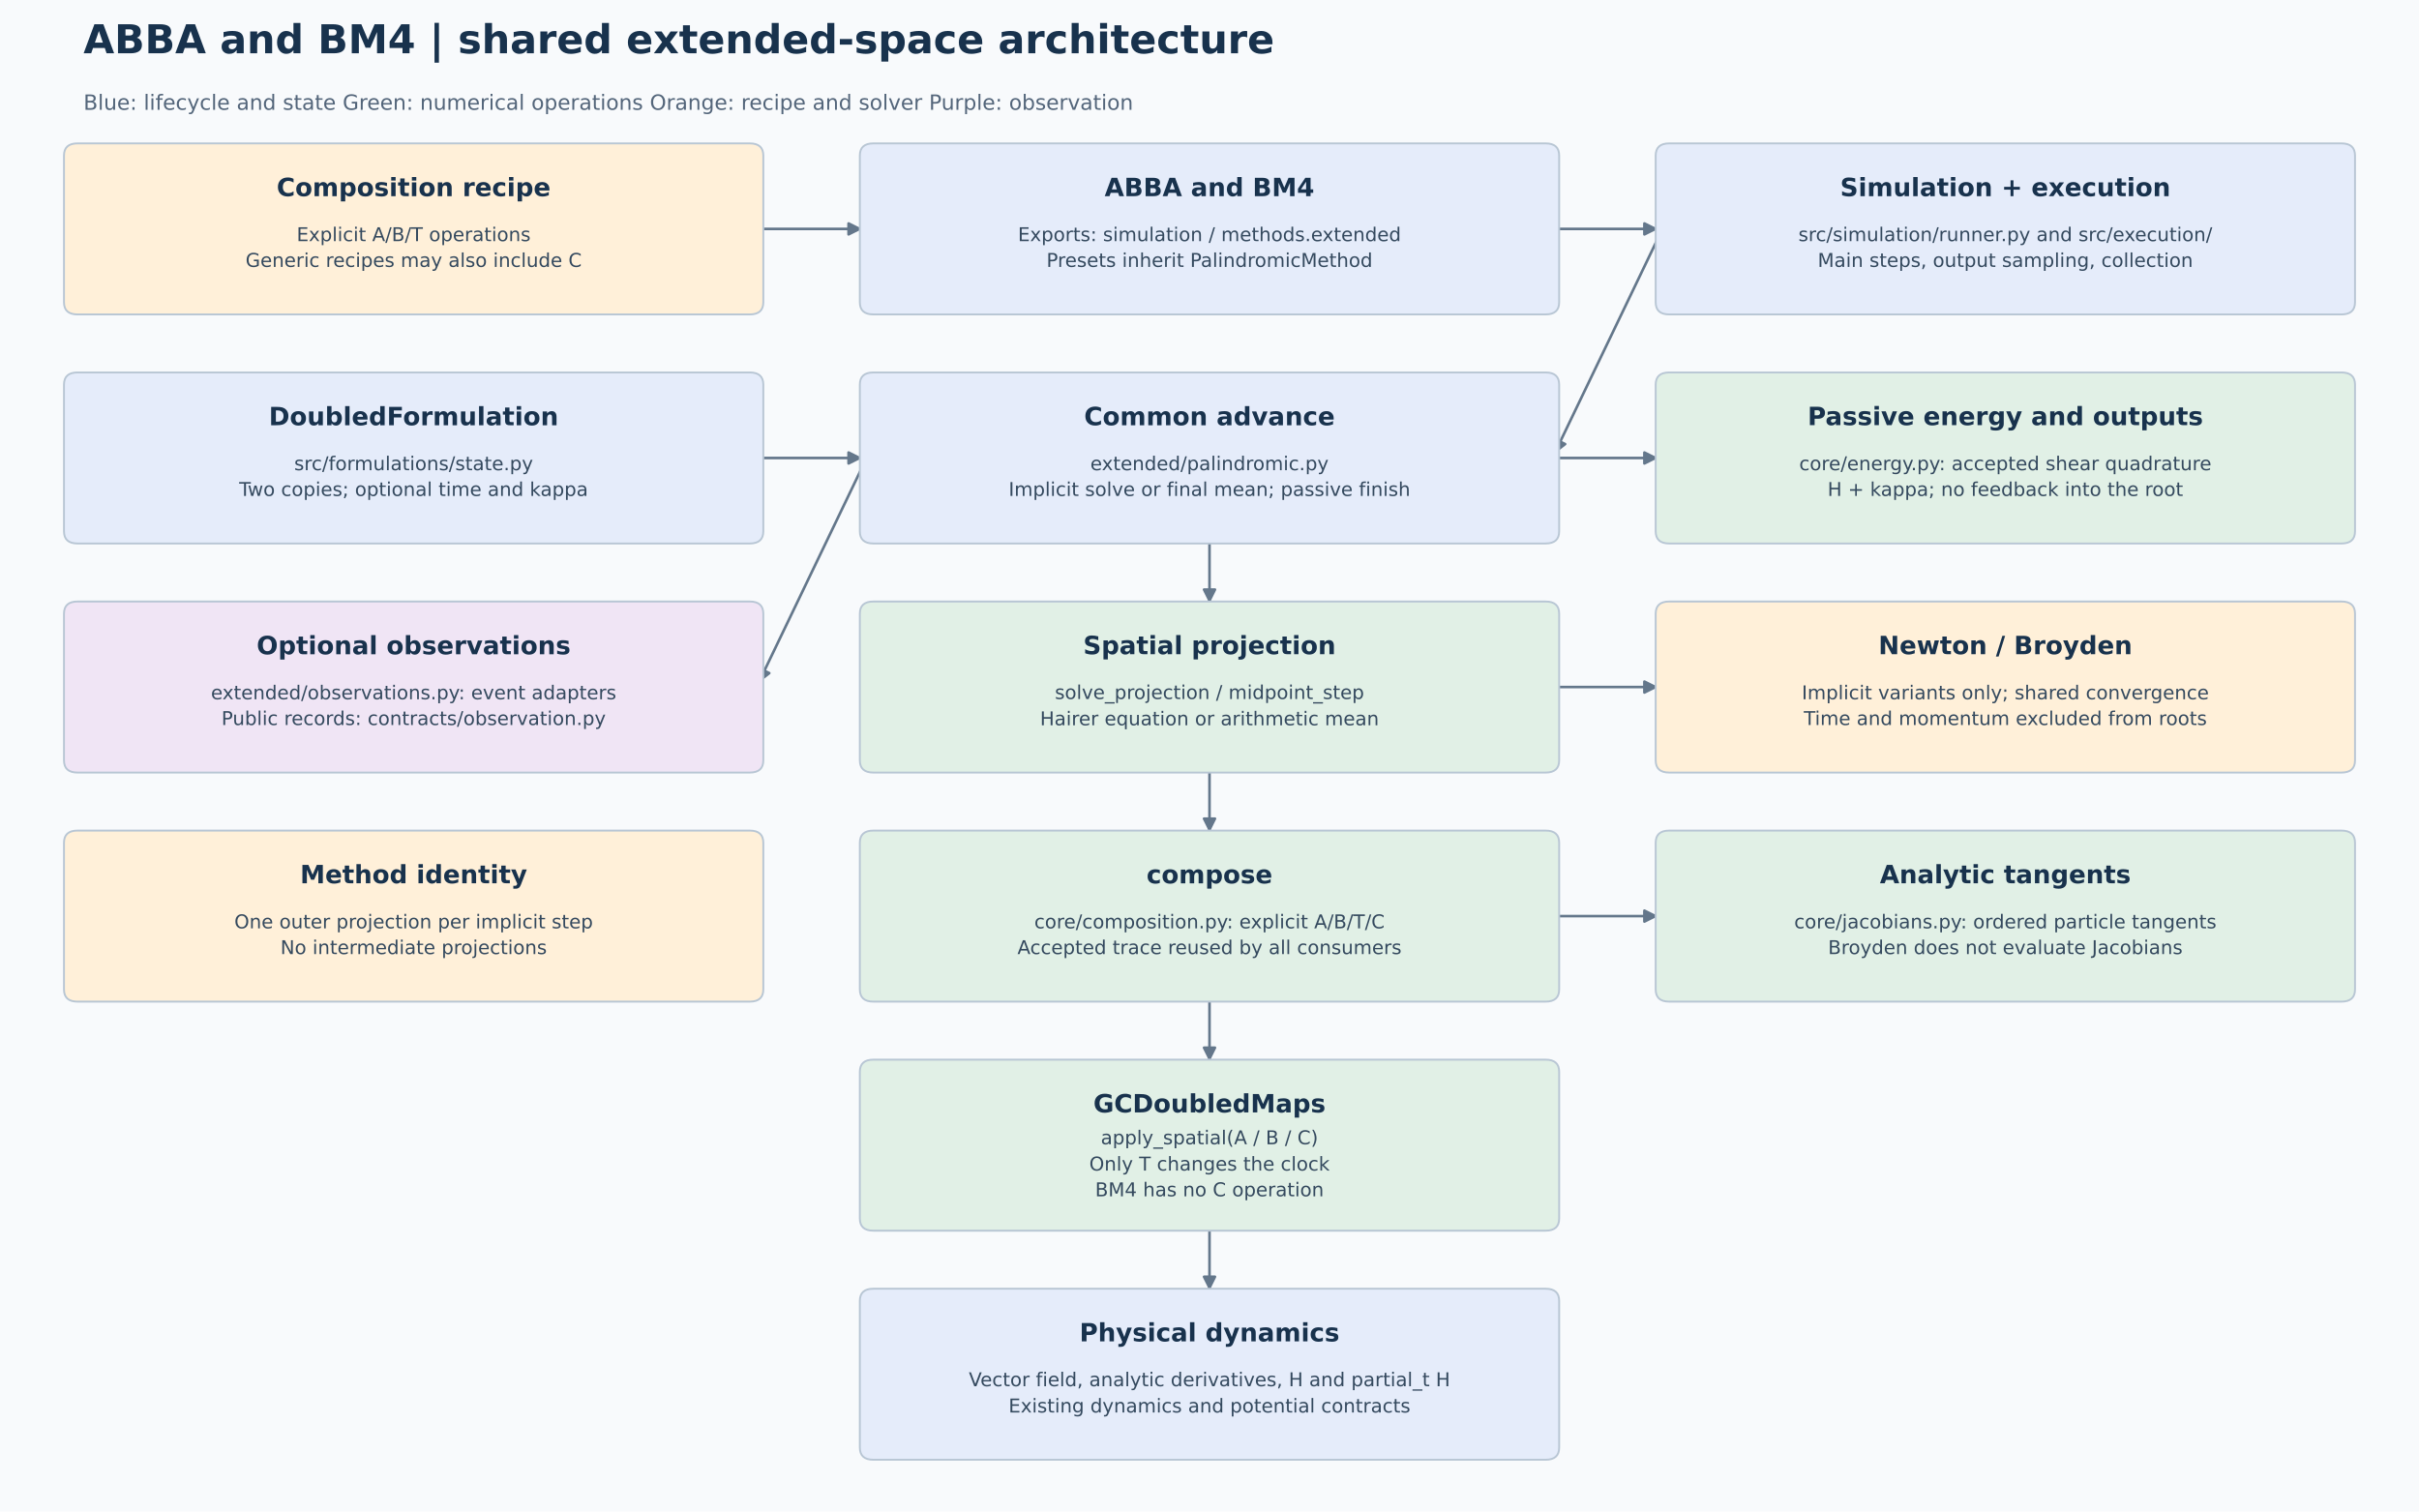
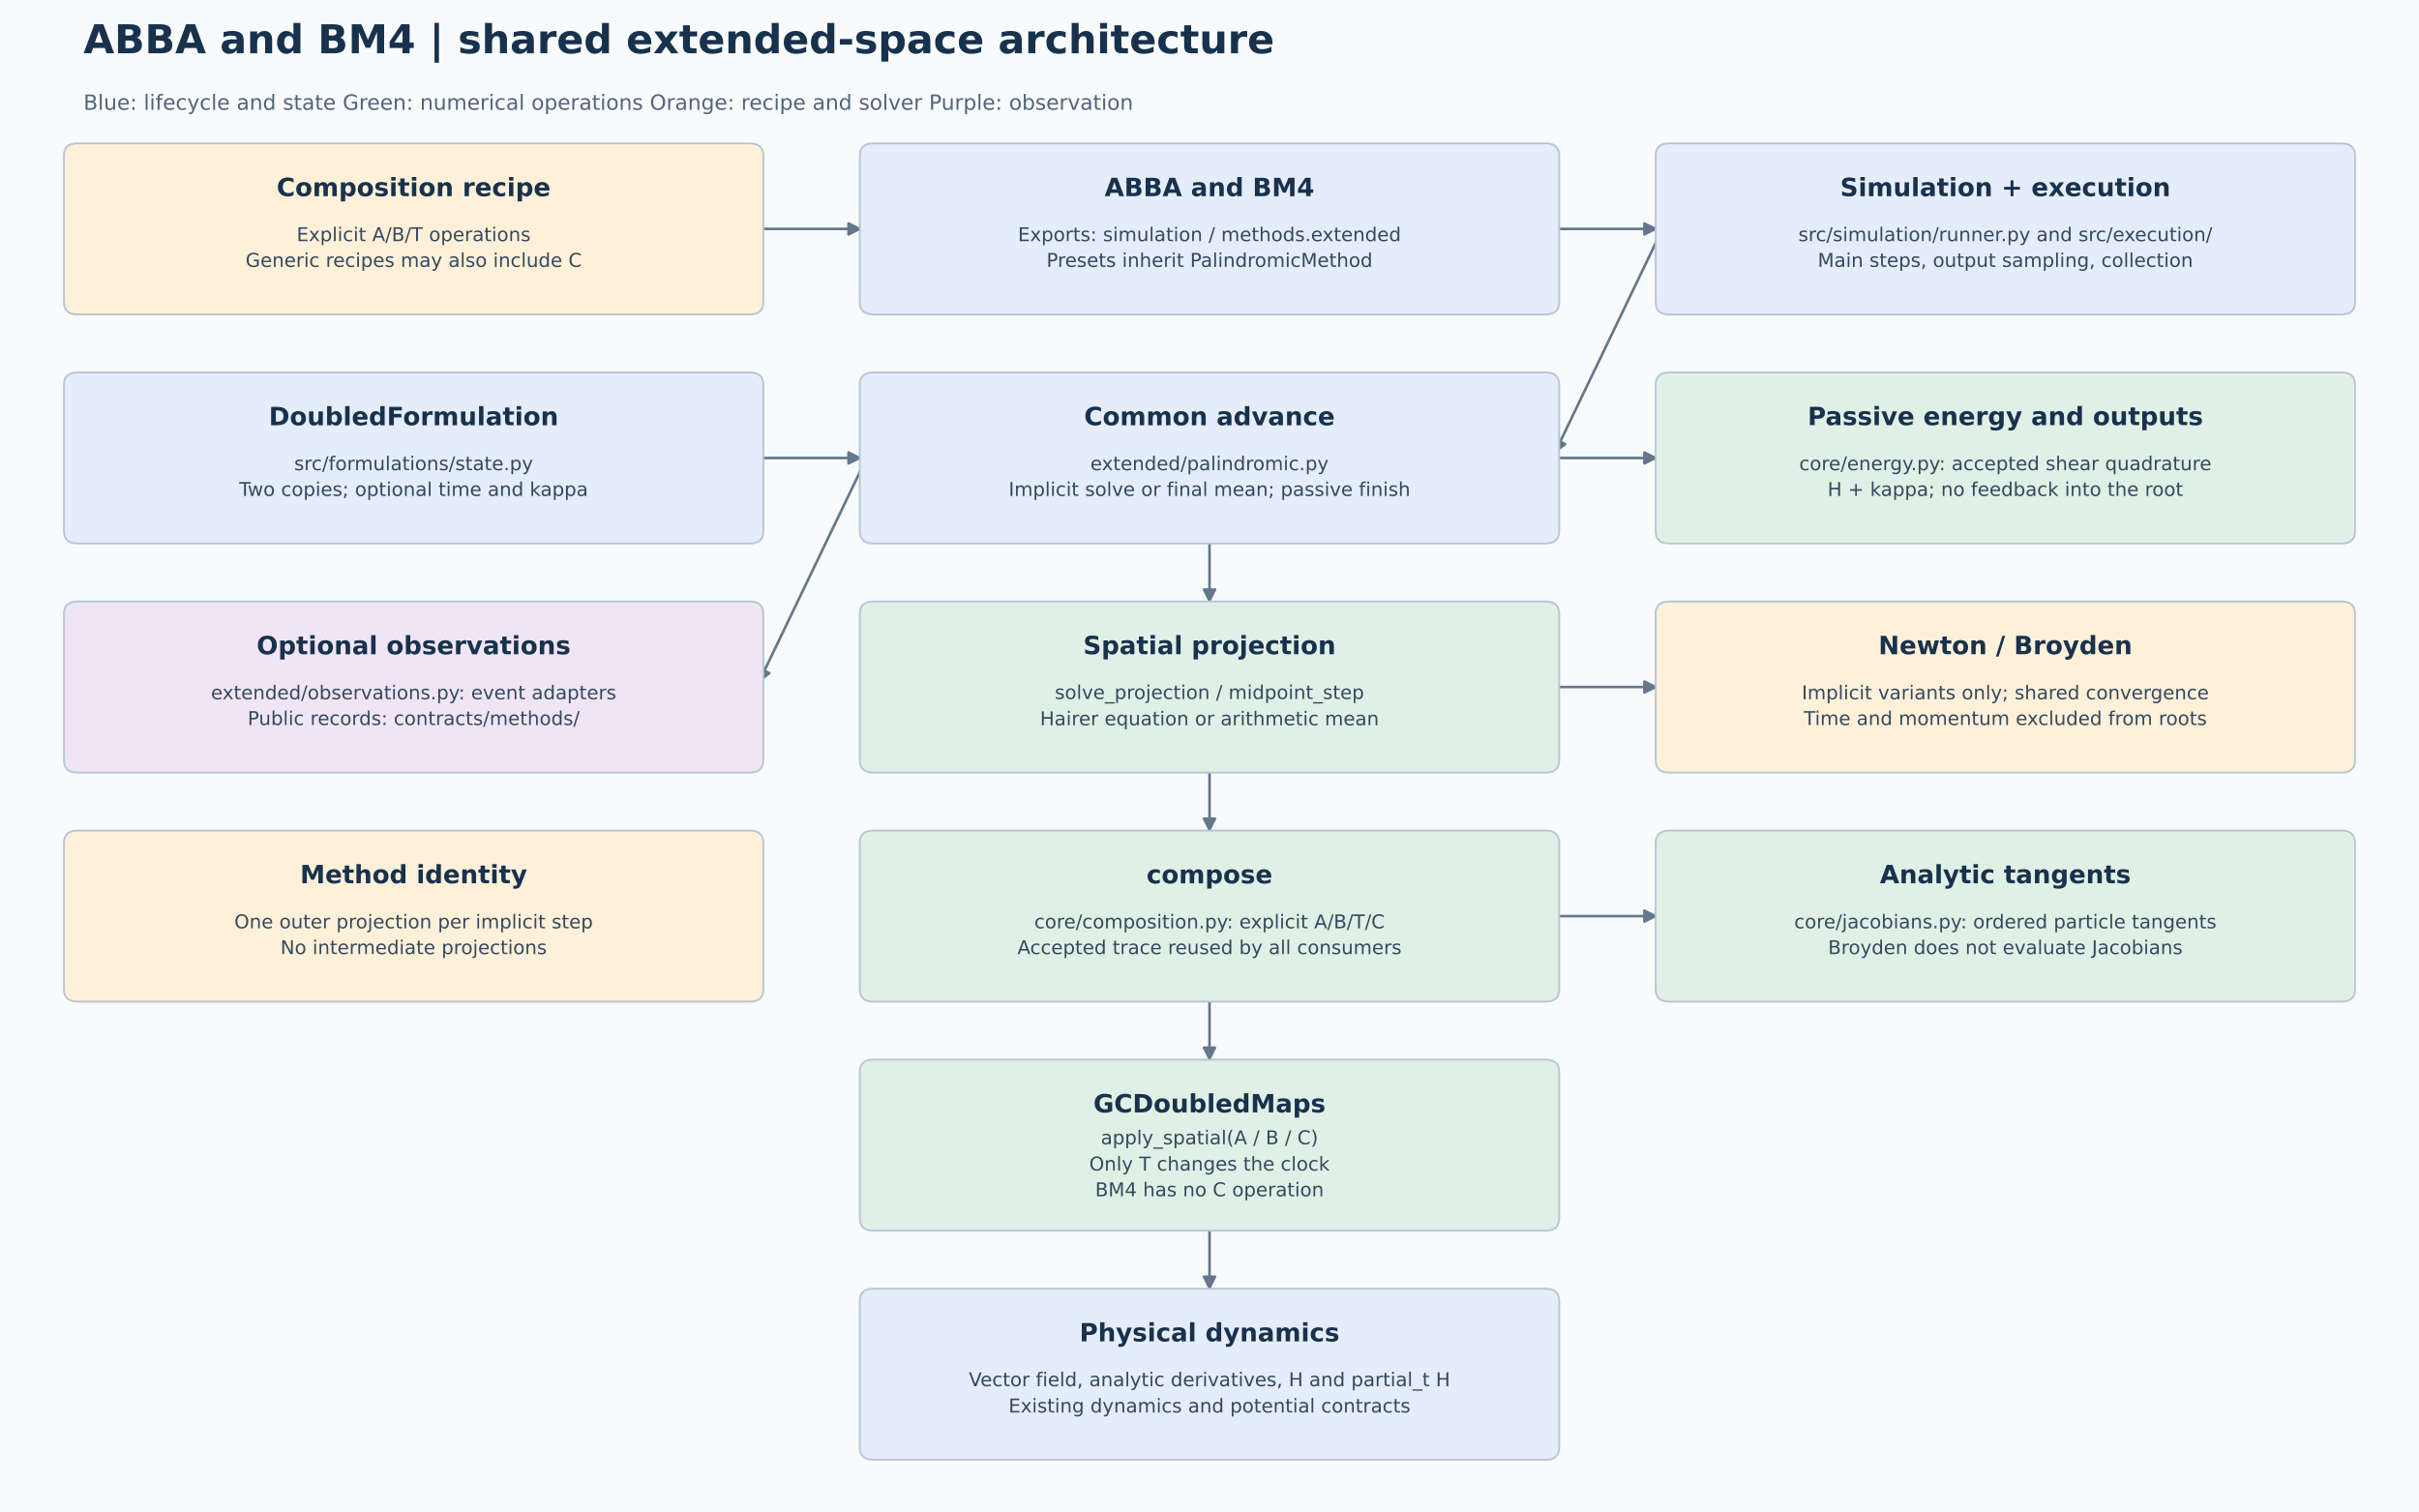
<svg xmlns="http://www.w3.org/2000/svg" width="1152pt" height="720pt" viewBox="0 0 1152 720" version="1.1">
  <defs>
    <style type="text/css">*{stroke-linejoin: round; stroke-linecap: butt}</style>
  </defs>
  <g id="figure_1">
    <g id="patch_1">
      <path d="M 0 720 L 1152 720 L 1152 0 L 0 0 z " style="fill: #f8fafc" />
    </g>
    <g id="axes_1">
      <g id="patch_2">
        <path d="M 362.288 109.039 Q 386.497 109.039 409.309 109.039 " clip-path="url(#pb098db616b)" style="fill: none; stroke: #64778b; stroke-width: 1.25; stroke-linecap: round" />
        <path d="M 404.109 106.439 L 409.309 109.039 L 404.109 111.639 z " clip-path="url(#pb098db616b)" style="fill: #64778b; stroke: #64778b; stroke-width: 1.25; stroke-linecap: round" />
      </g>
      <g id="patch_3">
        <path d="M 741.296 109.039 Q 765.505 109.039 788.317 109.039 " clip-path="url(#pb098db616b)" style="fill: none; stroke: #64778b; stroke-width: 1.25; stroke-linecap: round" />
        <path d="M 783.117 106.439 L 788.317 109.039 L 783.117 111.639 z " clip-path="url(#pb098db616b)" style="fill: #64778b; stroke: #64778b; stroke-width: 1.25; stroke-linecap: round" />
      </g>
      <g id="patch_4">
        <path d="M 790.847 110.841 Q 765.505 163.594 740.768 215.088 " clip-path="url(#pb098db616b)" style="fill: none; stroke: #64778b; stroke-width: 1.25; stroke-linecap: round" />
        <path d="M 745.363 211.527 L 740.768 215.088 L 740.676 209.275 z " clip-path="url(#pb098db616b)" style="fill: #64778b; stroke: #64778b; stroke-width: 1.25; stroke-linecap: round" />
      </g>
      <g id="patch_5">
        <path d="M 362.288 218.153 Q 386.497 218.153 409.309 218.153 " clip-path="url(#pb098db616b)" style="fill: none; stroke: #64778b; stroke-width: 1.25; stroke-linecap: round" />
        <path d="M 404.109 215.553 L 409.309 218.153 L 404.109 220.753 z " clip-path="url(#pb098db616b)" style="fill: #64778b; stroke: #64778b; stroke-width: 1.25; stroke-linecap: round" />
      </g>
      <g id="patch_6">
        <path d="M 576 257.976 Q 576 272.707 576 286.041 " clip-path="url(#pb098db616b)" style="fill: none; stroke: #64778b; stroke-width: 1.25; stroke-linecap: round" />
        <path d="M 578.6 280.841 L 576 286.041 L 573.4 280.841 z " clip-path="url(#pb098db616b)" style="fill: #64778b; stroke: #64778b; stroke-width: 1.25; stroke-linecap: round" />
      </g>
      <g id="patch_7">
        <path d="M 741.296 218.153 Q 765.505 218.153 788.317 218.153 " clip-path="url(#pb098db616b)" style="fill: none; stroke: #64778b; stroke-width: 1.25; stroke-linecap: round" />
        <path d="M 783.117 215.553 L 788.317 218.153 L 783.117 220.753 z " clip-path="url(#pb098db616b)" style="fill: #64778b; stroke: #64778b; stroke-width: 1.25; stroke-linecap: round" />
      </g>
      <g id="patch_8">
        <path d="M 411.839 219.954 Q 386.497 272.708 361.76 324.202 " clip-path="url(#pb098db616b)" style="fill: none; stroke: #64778b; stroke-width: 1.25; stroke-linecap: round" />
        <path d="M 366.355 320.64 L 361.76 324.202 L 361.668 318.389 z " clip-path="url(#pb098db616b)" style="fill: #64778b; stroke: #64778b; stroke-width: 1.25; stroke-linecap: round" />
      </g>
      <g id="patch_9">
        <path d="M 576 367.089 Q 576 381.821 576 395.155 " clip-path="url(#pb098db616b)" style="fill: none; stroke: #64778b; stroke-width: 1.25; stroke-linecap: round" />
        <path d="M 578.6 389.955 L 576 395.155 L 573.4 389.955 z " clip-path="url(#pb098db616b)" style="fill: #64778b; stroke: #64778b; stroke-width: 1.25; stroke-linecap: round" />
      </g>
      <g id="patch_10">
        <path d="M 741.296 327.266 Q 765.505 327.266 788.317 327.266 " clip-path="url(#pb098db616b)" style="fill: none; stroke: #64778b; stroke-width: 1.25; stroke-linecap: round" />
        <path d="M 783.117 324.666 L 788.317 327.266 L 783.117 329.866 z " clip-path="url(#pb098db616b)" style="fill: #64778b; stroke: #64778b; stroke-width: 1.25; stroke-linecap: round" />
      </g>
      <g id="patch_11">
        <path d="M 741.296 436.379 Q 765.505 436.379 788.317 436.379 " clip-path="url(#pb098db616b)" style="fill: none; stroke: #64778b; stroke-width: 1.25; stroke-linecap: round" />
        <path d="M 783.117 433.779 L 788.317 436.379 L 783.117 438.979 z " clip-path="url(#pb098db616b)" style="fill: #64778b; stroke: #64778b; stroke-width: 1.25; stroke-linecap: round" />
      </g>
      <g id="patch_12">
        <path d="M 576 476.203 Q 576 490.934 576 504.268 " clip-path="url(#pb098db616b)" style="fill: none; stroke: #64778b; stroke-width: 1.25; stroke-linecap: round" />
        <path d="M 578.6 499.068 L 576 504.268 L 573.4 499.068 z " clip-path="url(#pb098db616b)" style="fill: #64778b; stroke: #64778b; stroke-width: 1.25; stroke-linecap: round" />
      </g>
      <g id="patch_13">
        <path d="M 576 585.316 Q 576 600.048 576 613.382 " clip-path="url(#pb098db616b)" style="fill: none; stroke: #64778b; stroke-width: 1.25; stroke-linecap: round" />
        <path d="M 578.6 608.182 L 576 613.382 L 573.4 608.182 z " clip-path="url(#pb098db616b)" style="fill: #64778b; stroke: #64778b; stroke-width: 1.25; stroke-linecap: round" />
      </g>
      <g id="patch_14">
        <path d="M 36.922 149.775 L 357.062 149.775 Q 363.514 149.775 363.514 143.955 L 363.514 74.123 Q 363.514 68.304 357.062 68.304 L 36.922 68.304 Q 30.47 68.304 30.47 74.123 L 30.47 143.955 Q 30.47 149.775 36.922 149.775 z " clip-path="url(#pb098db616b)" style="fill: #fff0d9; stroke: #b8c6d4; stroke-width: 0.9; stroke-linejoin: miter" />
      </g>
      <g id="patch_15">
        <path d="M 415.93 149.775 L 736.07 149.775 Q 742.522 149.775 742.522 143.955 L 742.522 74.123 Q 742.522 68.304 736.07 68.304 L 415.93 68.304 Q 409.478 68.304 409.478 74.123 L 409.478 143.955 Q 409.478 149.775 415.93 149.775 z " clip-path="url(#pb098db616b)" style="fill: #e5ecfa; stroke: #b8c6d4; stroke-width: 0.9; stroke-linejoin: miter" />
      </g>
      <g id="patch_16">
        <path d="M 794.938 149.775 L 1115.078 149.775 Q 1121.53 149.775 1121.53 143.955 L 1121.53 74.123 Q 1121.53 68.304 1115.078 68.304 L 794.938 68.304 Q 788.486 68.304 788.486 74.123 L 788.486 143.955 Q 788.486 149.775 794.938 149.775 z " clip-path="url(#pb098db616b)" style="fill: #e5ecfa; stroke: #b8c6d4; stroke-width: 0.9; stroke-linejoin: miter" />
      </g>
      <g id="patch_17">
        <path d="M 36.922 258.888 L 357.062 258.888 Q 363.514 258.888 363.514 253.069 L 363.514 183.236 Q 363.514 177.417 357.062 177.417 L 36.922 177.417 Q 30.47 177.417 30.47 183.236 L 30.47 253.069 Q 30.47 258.888 36.922 258.888 z " clip-path="url(#pb098db616b)" style="fill: #e5ecfa; stroke: #b8c6d4; stroke-width: 0.9; stroke-linejoin: miter" />
      </g>
      <g id="patch_18">
        <path d="M 415.93 258.888 L 736.07 258.888 Q 742.522 258.888 742.522 253.069 L 742.522 183.236 Q 742.522 177.417 736.07 177.417 L 415.93 177.417 Q 409.478 177.417 409.478 183.236 L 409.478 253.069 Q 409.478 258.888 415.93 258.888 z " clip-path="url(#pb098db616b)" style="fill: #e5ecfa; stroke: #b8c6d4; stroke-width: 0.9; stroke-linejoin: miter" />
      </g>
      <g id="patch_19">
        <path d="M 794.938 258.888 L 1115.078 258.888 Q 1121.53 258.888 1121.53 253.069 L 1121.53 183.236 Q 1121.53 177.417 1115.078 177.417 L 794.938 177.417 Q 788.486 177.417 788.486 183.236 L 788.486 253.069 Q 788.486 258.888 794.938 258.888 z " clip-path="url(#pb098db616b)" style="fill: #e1f0e6; stroke: #b8c6d4; stroke-width: 0.9; stroke-linejoin: miter" />
      </g>
      <g id="patch_20">
        <path d="M 36.922 368.002 L 357.062 368.002 Q 363.514 368.002 363.514 362.182 L 363.514 292.35 Q 363.514 286.53 357.062 286.53 L 36.922 286.53 Q 30.47 286.53 30.47 292.35 L 30.47 362.182 Q 30.47 368.002 36.922 368.002 z " clip-path="url(#pb098db616b)" style="fill: #f0e5f5; stroke: #b8c6d4; stroke-width: 0.9; stroke-linejoin: miter" />
      </g>
      <g id="patch_21">
        <path d="M 415.93 368.002 L 736.07 368.002 Q 742.522 368.002 742.522 362.182 L 742.522 292.35 Q 742.522 286.53 736.07 286.53 L 415.93 286.53 Q 409.478 286.53 409.478 292.35 L 409.478 362.182 Q 409.478 368.002 415.93 368.002 z " clip-path="url(#pb098db616b)" style="fill: #e1f0e6; stroke: #b8c6d4; stroke-width: 0.9; stroke-linejoin: miter" />
      </g>
      <g id="patch_22">
        <path d="M 794.938 368.002 L 1115.078 368.002 Q 1121.53 368.002 1121.53 362.182 L 1121.53 292.35 Q 1121.53 286.53 1115.078 286.53 L 794.938 286.53 Q 788.486 286.53 788.486 292.35 L 788.486 362.182 Q 788.486 368.002 794.938 368.002 z " clip-path="url(#pb098db616b)" style="fill: #fff0d9; stroke: #b8c6d4; stroke-width: 0.9; stroke-linejoin: miter" />
      </g>
      <g id="patch_23">
        <path d="M 36.922 477.115 L 357.062 477.115 Q 363.514 477.115 363.514 471.296 L 363.514 401.463 Q 363.514 395.644 357.062 395.644 L 36.922 395.644 Q 30.47 395.644 30.47 401.463 L 30.47 471.296 Q 30.47 477.115 36.922 477.115 z " clip-path="url(#pb098db616b)" style="fill: #fff0d9; stroke: #b8c6d4; stroke-width: 0.9; stroke-linejoin: miter" />
      </g>
      <g id="patch_24">
        <path d="M 415.93 477.115 L 736.07 477.115 Q 742.522 477.115 742.522 471.296 L 742.522 401.463 Q 742.522 395.644 736.07 395.644 L 415.93 395.644 Q 409.478 395.644 409.478 401.463 L 409.478 471.296 Q 409.478 477.115 415.93 477.115 z " clip-path="url(#pb098db616b)" style="fill: #e1f0e6; stroke: #b8c6d4; stroke-width: 0.9; stroke-linejoin: miter" />
      </g>
      <g id="patch_25">
        <path d="M 794.938 477.115 L 1115.078 477.115 Q 1121.53 477.115 1121.53 471.296 L 1121.53 401.463 Q 1121.53 395.644 1115.078 395.644 L 794.938 395.644 Q 788.486 395.644 788.486 401.463 L 788.486 471.296 Q 788.486 477.115 794.938 477.115 z " clip-path="url(#pb098db616b)" style="fill: #e1f0e6; stroke: #b8c6d4; stroke-width: 0.9; stroke-linejoin: miter" />
      </g>
      <g id="patch_26">
        <path d="M 415.93 586.228 L 736.07 586.228 Q 742.522 586.228 742.522 580.409 L 742.522 510.576 Q 742.522 504.757 736.07 504.757 L 415.93 504.757 Q 409.478 504.757 409.478 510.576 L 409.478 580.409 Q 409.478 586.228 415.93 586.228 z " clip-path="url(#pb098db616b)" style="fill: #e1f0e6; stroke: #b8c6d4; stroke-width: 0.9; stroke-linejoin: miter" />
      </g>
      <g id="patch_27">
        <path d="M 415.93 695.342 L 736.07 695.342 Q 742.522 695.342 742.522 689.522 L 742.522 619.69 Q 742.522 613.871 736.07 613.871 L 415.93 613.871 Q 409.478 613.871 409.478 619.69 L 409.478 689.522 Q 409.478 695.342 415.93 695.342 z " clip-path="url(#pb098db616b)" style="fill: #e5ecfa; stroke: #b8c6d4; stroke-width: 0.9; stroke-linejoin: miter" />
      </g>
      <g id="text_1">
        <text style="font-weight: 700; font-size: 19px; font-family: 'DejaVu Sans', 'Bitstream Vera Sans', 'Computer Modern Sans Serif', 'Lucida Grande', 'Verdana', 'Geneva', 'Lucid', 'Arial', 'Helvetica', 'Avant Garde', sans-serif; text-anchor: start; fill: #18324d" x="39.744" y="25.386" transform="rotate(-0 39.744 25.38557)">ABBA and BM4 | shared extended-space architecture</text>
      </g>
      <g id="text_2">
        <text style="font-size: 10px; font-family: 'DejaVu Sans', 'Bitstream Vera Sans', 'Computer Modern Sans Serif', 'Lucida Grande', 'Verdana', 'Geneva', 'Lucid', 'Arial', 'Helvetica', 'Avant Garde', sans-serif; text-anchor: start; fill: #53657a" x="39.744" y="52.3" transform="rotate(-0 39.744 52.30021)">Blue: lifecycle and state    Green: numerical operations    Orange: recipe and solver    Purple: observation</text>
      </g>
      <g id="text_3">
        <text style="font-weight: 700; font-size: 12px; font-family: 'DejaVu Sans', 'Bitstream Vera Sans', 'Computer Modern Sans Serif', 'Lucida Grande', 'Verdana', 'Geneva', 'Lucid', 'Arial', 'Helvetica', 'Avant Garde', sans-serif; text-anchor: middle; fill: #18324d" x="196.992" y="93.437" transform="rotate(-0 196.992 93.43744)">Composition recipe</text>
      </g>
      <g id="text_4">
        <text style="font-size: 9.1px; font-family: 'DejaVu Sans', 'Bitstream Vera Sans', 'Computer Modern Sans Serif', 'Lucida Grande', 'Verdana', 'Geneva', 'Lucid', 'Arial', 'Helvetica', 'Avant Garde', sans-serif; fill: #34495e" transform="translate(141.2701 114.8745)">Explicit A/B/T operations</text>
        <text style="font-size: 9.1px; font-family: 'DejaVu Sans', 'Bitstream Vera Sans', 'Computer Modern Sans Serif', 'Lucida Grande', 'Verdana', 'Geneva', 'Lucid', 'Arial', 'Helvetica', 'Avant Garde', sans-serif; fill: #34495e" transform="translate(116.9426 127.1389)">Generic recipes may also include C</text>
      </g>
      <g id="text_5">
        <text style="font-weight: 700; font-size: 12px; font-family: 'DejaVu Sans', 'Bitstream Vera Sans', 'Computer Modern Sans Serif', 'Lucida Grande', 'Verdana', 'Geneva', 'Lucid', 'Arial', 'Helvetica', 'Avant Garde', sans-serif; text-anchor: middle; fill: #18324d" x="576" y="93.437" transform="rotate(-0 576 93.43744)">ABBA and BM4</text>
      </g>
      <g id="text_6">
        <text style="font-size: 9.1px; font-family: 'DejaVu Sans', 'Bitstream Vera Sans', 'Computer Modern Sans Serif', 'Lucida Grande', 'Verdana', 'Geneva', 'Lucid', 'Arial', 'Helvetica', 'Avant Garde', sans-serif; fill: #34495e" transform="translate(484.7689 114.8745)">Exports: simulation / methods.extended</text>
        <text style="font-size: 9.1px; font-family: 'DejaVu Sans', 'Bitstream Vera Sans', 'Computer Modern Sans Serif', 'Lucida Grande', 'Verdana', 'Geneva', 'Lucid', 'Arial', 'Helvetica', 'Avant Garde', sans-serif; fill: #34495e" transform="translate(498.3606 127.1389)">Presets inherit PalindromicMethod</text>
      </g>
      <g id="text_7">
        <text style="font-weight: 700; font-size: 12px; font-family: 'DejaVu Sans', 'Bitstream Vera Sans', 'Computer Modern Sans Serif', 'Lucida Grande', 'Verdana', 'Geneva', 'Lucid', 'Arial', 'Helvetica', 'Avant Garde', sans-serif; text-anchor: middle; fill: #18324d" x="955.008" y="93.437" transform="rotate(-0 955.008 93.43744)">Simulation + execution</text>
      </g>
      <g id="text_8">
        <text style="font-size: 9.1px; font-family: 'DejaVu Sans', 'Bitstream Vera Sans', 'Computer Modern Sans Serif', 'Lucida Grande', 'Verdana', 'Geneva', 'Lucid', 'Arial', 'Helvetica', 'Avant Garde', sans-serif; fill: #34495e" transform="translate(856.4514 114.8745)">src/simulation/runner.py and src/execution/</text>
        <text style="font-size: 9.1px; font-family: 'DejaVu Sans', 'Bitstream Vera Sans', 'Computer Modern Sans Serif', 'Lucida Grande', 'Verdana', 'Geneva', 'Lucid', 'Arial', 'Helvetica', 'Avant Garde', sans-serif; fill: #34495e" transform="translate(865.6403 127.1389)">Main steps, output sampling, collection</text>
      </g>
      <g id="text_9">
        <text style="font-weight: 700; font-size: 12px; font-family: 'DejaVu Sans', 'Bitstream Vera Sans', 'Computer Modern Sans Serif', 'Lucida Grande', 'Verdana', 'Geneva', 'Lucid', 'Arial', 'Helvetica', 'Avant Garde', sans-serif; text-anchor: middle; fill: #18324d" x="196.992" y="202.551" transform="rotate(-0 196.992 202.5508)">DoubledFormulation</text>
      </g>
      <g id="text_10">
        <text style="font-size: 9.1px; font-family: 'DejaVu Sans', 'Bitstream Vera Sans', 'Computer Modern Sans Serif', 'Lucida Grande', 'Verdana', 'Geneva', 'Lucid', 'Arial', 'Helvetica', 'Avant Garde', sans-serif; fill: #34495e" transform="translate(140.1028 223.9879)">src/formulations/state.py</text>
        <text style="font-size: 9.1px; font-family: 'DejaVu Sans', 'Bitstream Vera Sans', 'Computer Modern Sans Serif', 'Lucida Grande', 'Verdana', 'Geneva', 'Lucid', 'Arial', 'Helvetica', 'Avant Garde', sans-serif; fill: #34495e" transform="translate(113.8983 236.2523)">Two copies; optional time and kappa</text>
      </g>
      <g id="text_11">
        <text style="font-weight: 700; font-size: 12px; font-family: 'DejaVu Sans', 'Bitstream Vera Sans', 'Computer Modern Sans Serif', 'Lucida Grande', 'Verdana', 'Geneva', 'Lucid', 'Arial', 'Helvetica', 'Avant Garde', sans-serif; text-anchor: middle; fill: #18324d" x="576" y="202.551" transform="rotate(-0 576 202.5508)">Common advance</text>
      </g>
      <g id="text_12">
        <text style="font-size: 9.1px; font-family: 'DejaVu Sans', 'Bitstream Vera Sans', 'Computer Modern Sans Serif', 'Lucida Grande', 'Verdana', 'Geneva', 'Lucid', 'Arial', 'Helvetica', 'Avant Garde', sans-serif; fill: #34495e" transform="translate(519.2558 223.9879)">extended/palindromic.py</text>
        <text style="font-size: 9.1px; font-family: 'DejaVu Sans', 'Bitstream Vera Sans', 'Computer Modern Sans Serif', 'Lucida Grande', 'Verdana', 'Geneva', 'Lucid', 'Arial', 'Helvetica', 'Avant Garde', sans-serif; fill: #34495e" transform="translate(480.3384 236.2523)">Implicit solve or final mean; passive finish</text>
      </g>
      <g id="text_13">
        <text style="font-weight: 700; font-size: 12px; font-family: 'DejaVu Sans', 'Bitstream Vera Sans', 'Computer Modern Sans Serif', 'Lucida Grande', 'Verdana', 'Geneva', 'Lucid', 'Arial', 'Helvetica', 'Avant Garde', sans-serif; text-anchor: middle; fill: #18324d" x="955.008" y="202.504" transform="rotate(-0 955.008 202.504)">Passive energy and outputs</text>
      </g>
      <g id="text_14">
        <text style="font-size: 9.1px; font-family: 'DejaVu Sans', 'Bitstream Vera Sans', 'Computer Modern Sans Serif', 'Lucida Grande', 'Verdana', 'Geneva', 'Lucid', 'Arial', 'Helvetica', 'Avant Garde', sans-serif; fill: #34495e" transform="translate(856.8389 223.9879)">core/energy.py: accepted shear quadrature</text>
        <text style="font-size: 9.1px; font-family: 'DejaVu Sans', 'Bitstream Vera Sans', 'Computer Modern Sans Serif', 'Lucida Grande', 'Verdana', 'Geneva', 'Lucid', 'Arial', 'Helvetica', 'Avant Garde', sans-serif; fill: #34495e" transform="translate(870.3368 236.2523)">H + kappa; no feedback into the root</text>
      </g>
      <g id="text_15">
        <text style="font-weight: 700; font-size: 12px; font-family: 'DejaVu Sans', 'Bitstream Vera Sans', 'Computer Modern Sans Serif', 'Lucida Grande', 'Verdana', 'Geneva', 'Lucid', 'Arial', 'Helvetica', 'Avant Garde', sans-serif; text-anchor: middle; fill: #18324d" x="196.992" y="311.664" transform="rotate(-0 196.992 311.6642)">Optional observations</text>
      </g>
      <g id="text_16">
        <text style="font-size: 9.1px; font-family: 'DejaVu Sans', 'Bitstream Vera Sans', 'Computer Modern Sans Serif', 'Lucida Grande', 'Verdana', 'Geneva', 'Lucid', 'Arial', 'Helvetica', 'Avant Garde', sans-serif; fill: #34495e" transform="translate(100.4623 333.1013)">extended/observations.py: event adapters</text>
-         <text style="font-size: 9.1px; font-family: 'DejaVu Sans', 'Bitstream Vera Sans', 'Computer Modern Sans Serif', 'Lucida Grande', 'Verdana', 'Geneva', 'Lucid', 'Arial', 'Helvetica', 'Avant Garde', sans-serif; fill: #34495e" transform="translate(105.4602 345.3657)">Public records: contracts/observation.py</text>
+         <text style="font-size: 9.1px; font-family: 'DejaVu Sans', 'Bitstream Vera Sans', 'Computer Modern Sans Serif', 'Lucida Grande', 'Verdana', 'Geneva', 'Lucid', 'Arial', 'Helvetica', 'Avant Garde', sans-serif; fill: #34495e" transform="translate(117.923 345.3657)">Public records: contracts/methods/</text>
      </g>
      <g id="text_17">
        <text style="font-weight: 700; font-size: 12px; font-family: 'DejaVu Sans', 'Bitstream Vera Sans', 'Computer Modern Sans Serif', 'Lucida Grande', 'Verdana', 'Geneva', 'Lucid', 'Arial', 'Helvetica', 'Avant Garde', sans-serif; text-anchor: middle; fill: #18324d" x="576" y="311.617" transform="rotate(-0 576 311.6174)">Spatial projection</text>
      </g>
      <g id="text_18">
        <text style="font-size: 9.1px; font-family: 'DejaVu Sans', 'Bitstream Vera Sans', 'Computer Modern Sans Serif', 'Lucida Grande', 'Verdana', 'Geneva', 'Lucid', 'Arial', 'Helvetica', 'Avant Garde', sans-serif; fill: #34495e" transform="translate(502.3618 332.9748)">solve_projection / midpoint_step</text>
        <text style="font-size: 9.1px; font-family: 'DejaVu Sans', 'Bitstream Vera Sans', 'Computer Modern Sans Serif', 'Lucida Grande', 'Verdana', 'Geneva', 'Lucid', 'Arial', 'Helvetica', 'Avant Garde', sans-serif; fill: #34495e" transform="translate(495.2986 345.4922)">Hairer equation or arithmetic mean</text>
      </g>
      <g id="text_19">
        <text style="font-weight: 700; font-size: 12px; font-family: 'DejaVu Sans', 'Bitstream Vera Sans', 'Computer Modern Sans Serif', 'Lucida Grande', 'Verdana', 'Geneva', 'Lucid', 'Arial', 'Helvetica', 'Avant Garde', sans-serif; text-anchor: middle; fill: #18324d" x="955.008" y="311.617" transform="rotate(-0 955.008 311.6174)">Newton / Broyden</text>
      </g>
      <g id="text_20">
        <text style="font-size: 9.1px; font-family: 'DejaVu Sans', 'Bitstream Vera Sans', 'Computer Modern Sans Serif', 'Lucida Grande', 'Verdana', 'Geneva', 'Lucid', 'Arial', 'Helvetica', 'Avant Garde', sans-serif; fill: #34495e" transform="translate(858.0596 333.1013)">Implicit variants only; shared convergence</text>
        <text style="font-size: 9.1px; font-family: 'DejaVu Sans', 'Bitstream Vera Sans', 'Computer Modern Sans Serif', 'Lucida Grande', 'Verdana', 'Geneva', 'Lucid', 'Arial', 'Helvetica', 'Avant Garde', sans-serif; fill: #34495e" transform="translate(859.0186 345.3657)">Time and momentum excluded from roots</text>
      </g>
      <g id="text_21">
        <text style="font-weight: 700; font-size: 12px; font-family: 'DejaVu Sans', 'Bitstream Vera Sans', 'Computer Modern Sans Serif', 'Lucida Grande', 'Verdana', 'Geneva', 'Lucid', 'Arial', 'Helvetica', 'Avant Garde', sans-serif; text-anchor: middle; fill: #18324d" x="196.992" y="420.731" transform="rotate(-0 196.992 420.7308)">Method identity</text>
      </g>
      <g id="text_22">
        <text style="font-size: 9.1px; font-family: 'DejaVu Sans', 'Bitstream Vera Sans', 'Computer Modern Sans Serif', 'Lucida Grande', 'Verdana', 'Geneva', 'Lucid', 'Arial', 'Helvetica', 'Avant Garde', sans-serif; fill: #34495e" transform="translate(111.5906 442.2147)">One outer projection per implicit step</text>
        <text style="font-size: 9.1px; font-family: 'DejaVu Sans', 'Bitstream Vera Sans', 'Computer Modern Sans Serif', 'Lucida Grande', 'Verdana', 'Geneva', 'Lucid', 'Arial', 'Helvetica', 'Avant Garde', sans-serif; fill: #34495e" transform="translate(133.5422 454.4791)">No intermediate projections</text>
      </g>
      <g id="text_23">
        <text style="font-weight: 700; font-size: 12px; font-family: 'DejaVu Sans', 'Bitstream Vera Sans', 'Computer Modern Sans Serif', 'Lucida Grande', 'Verdana', 'Geneva', 'Lucid', 'Arial', 'Helvetica', 'Avant Garde', sans-serif; text-anchor: middle; fill: #18324d" x="576" y="420.778" transform="rotate(-0 576 420.7776)">compose</text>
      </g>
      <g id="text_24">
        <text style="font-size: 9.1px; font-family: 'DejaVu Sans', 'Bitstream Vera Sans', 'Computer Modern Sans Serif', 'Lucida Grande', 'Verdana', 'Geneva', 'Lucid', 'Arial', 'Helvetica', 'Avant Garde', sans-serif; fill: #34495e" transform="translate(492.5829 442.2147)">core/composition.py: explicit A/B/T/C</text>
        <text style="font-size: 9.1px; font-family: 'DejaVu Sans', 'Bitstream Vera Sans', 'Computer Modern Sans Serif', 'Lucida Grande', 'Verdana', 'Geneva', 'Lucid', 'Arial', 'Helvetica', 'Avant Garde', sans-serif; fill: #34495e" transform="translate(484.5258 454.4791)">Accepted trace reused by all consumers</text>
      </g>
      <g id="text_25">
        <text style="font-weight: 700; font-size: 12px; font-family: 'DejaVu Sans', 'Bitstream Vera Sans', 'Computer Modern Sans Serif', 'Lucida Grande', 'Verdana', 'Geneva', 'Lucid', 'Arial', 'Helvetica', 'Avant Garde', sans-serif; text-anchor: middle; fill: #18324d" x="955.008" y="420.731" transform="rotate(-0 955.008 420.7308)">Analytic tangents</text>
      </g>
      <g id="text_26">
        <text style="font-size: 9.1px; font-family: 'DejaVu Sans', 'Bitstream Vera Sans', 'Computer Modern Sans Serif', 'Lucida Grande', 'Verdana', 'Geneva', 'Lucid', 'Arial', 'Helvetica', 'Avant Garde', sans-serif; fill: #34495e" transform="translate(854.4587 442.2147)">core/jacobians.py: ordered particle tangents</text>
        <text style="font-size: 9.1px; font-family: 'DejaVu Sans', 'Bitstream Vera Sans', 'Computer Modern Sans Serif', 'Lucida Grande', 'Verdana', 'Geneva', 'Lucid', 'Arial', 'Helvetica', 'Avant Garde', sans-serif; fill: #34495e" transform="translate(870.5799 454.4791)">Broyden does not evaluate Jacobians</text>
      </g>
      <g id="text_27">
        <text style="font-weight: 700; font-size: 12px; font-family: 'DejaVu Sans', 'Bitstream Vera Sans', 'Computer Modern Sans Serif', 'Lucida Grande', 'Verdana', 'Geneva', 'Lucid', 'Arial', 'Helvetica', 'Avant Garde', sans-serif; text-anchor: middle; fill: #18324d" x="576" y="529.891" transform="rotate(-0 576 529.891)">GCDoubledMaps</text>
      </g>
      <g id="text_28">
        <text style="font-size: 9.1px; font-family: 'DejaVu Sans', 'Bitstream Vera Sans', 'Computer Modern Sans Serif', 'Lucida Grande', 'Verdana', 'Geneva', 'Lucid', 'Arial', 'Helvetica', 'Avant Garde', sans-serif; fill: #34495e" transform="translate(524.2437 545.0694)">apply_spatial(A / B / C)</text>
        <text style="font-size: 9.1px; font-family: 'DejaVu Sans', 'Bitstream Vera Sans', 'Computer Modern Sans Serif', 'Lucida Grande', 'Verdana', 'Geneva', 'Lucid', 'Arial', 'Helvetica', 'Avant Garde', sans-serif; fill: #34495e" transform="translate(518.7454 557.5869)">Only T changes the clock</text>
        <text style="font-size: 9.1px; font-family: 'DejaVu Sans', 'Bitstream Vera Sans', 'Computer Modern Sans Serif', 'Lucida Grande', 'Verdana', 'Geneva', 'Lucid', 'Arial', 'Helvetica', 'Avant Garde', sans-serif; fill: #34495e" transform="translate(521.5401 569.8512)">BM4 has no C operation</text>
      </g>
      <g id="text_29">
        <text style="font-weight: 700; font-size: 12px; font-family: 'DejaVu Sans', 'Bitstream Vera Sans', 'Computer Modern Sans Serif', 'Lucida Grande', 'Verdana', 'Geneva', 'Lucid', 'Arial', 'Helvetica', 'Avant Garde', sans-serif; text-anchor: middle; fill: #18324d" x="576" y="638.958" transform="rotate(-0 576 638.9576)">Physical dynamics</text>
      </g>
      <g id="text_30">
        <text style="font-size: 9.1px; font-family: 'DejaVu Sans', 'Bitstream Vera Sans', 'Computer Modern Sans Serif', 'Lucida Grande', 'Verdana', 'Geneva', 'Lucid', 'Arial', 'Helvetica', 'Avant Garde', sans-serif; fill: #34495e" transform="translate(461.3763 660.315)">Vector field, analytic derivatives, H and partial_t H</text>
        <text style="font-size: 9.1px; font-family: 'DejaVu Sans', 'Bitstream Vera Sans', 'Computer Modern Sans Serif', 'Lucida Grande', 'Verdana', 'Geneva', 'Lucid', 'Arial', 'Helvetica', 'Avant Garde', sans-serif; fill: #34495e" transform="translate(480.3043 672.8324)">Existing dynamics and potential contracts</text>
      </g>
    </g>
  </g>
  <defs>
    <clipPath id="pb098db616b">
      <rect x="11.52" y="7.2" width="1128.96" height="705.6" />
    </clipPath>
  </defs>
</svg>
